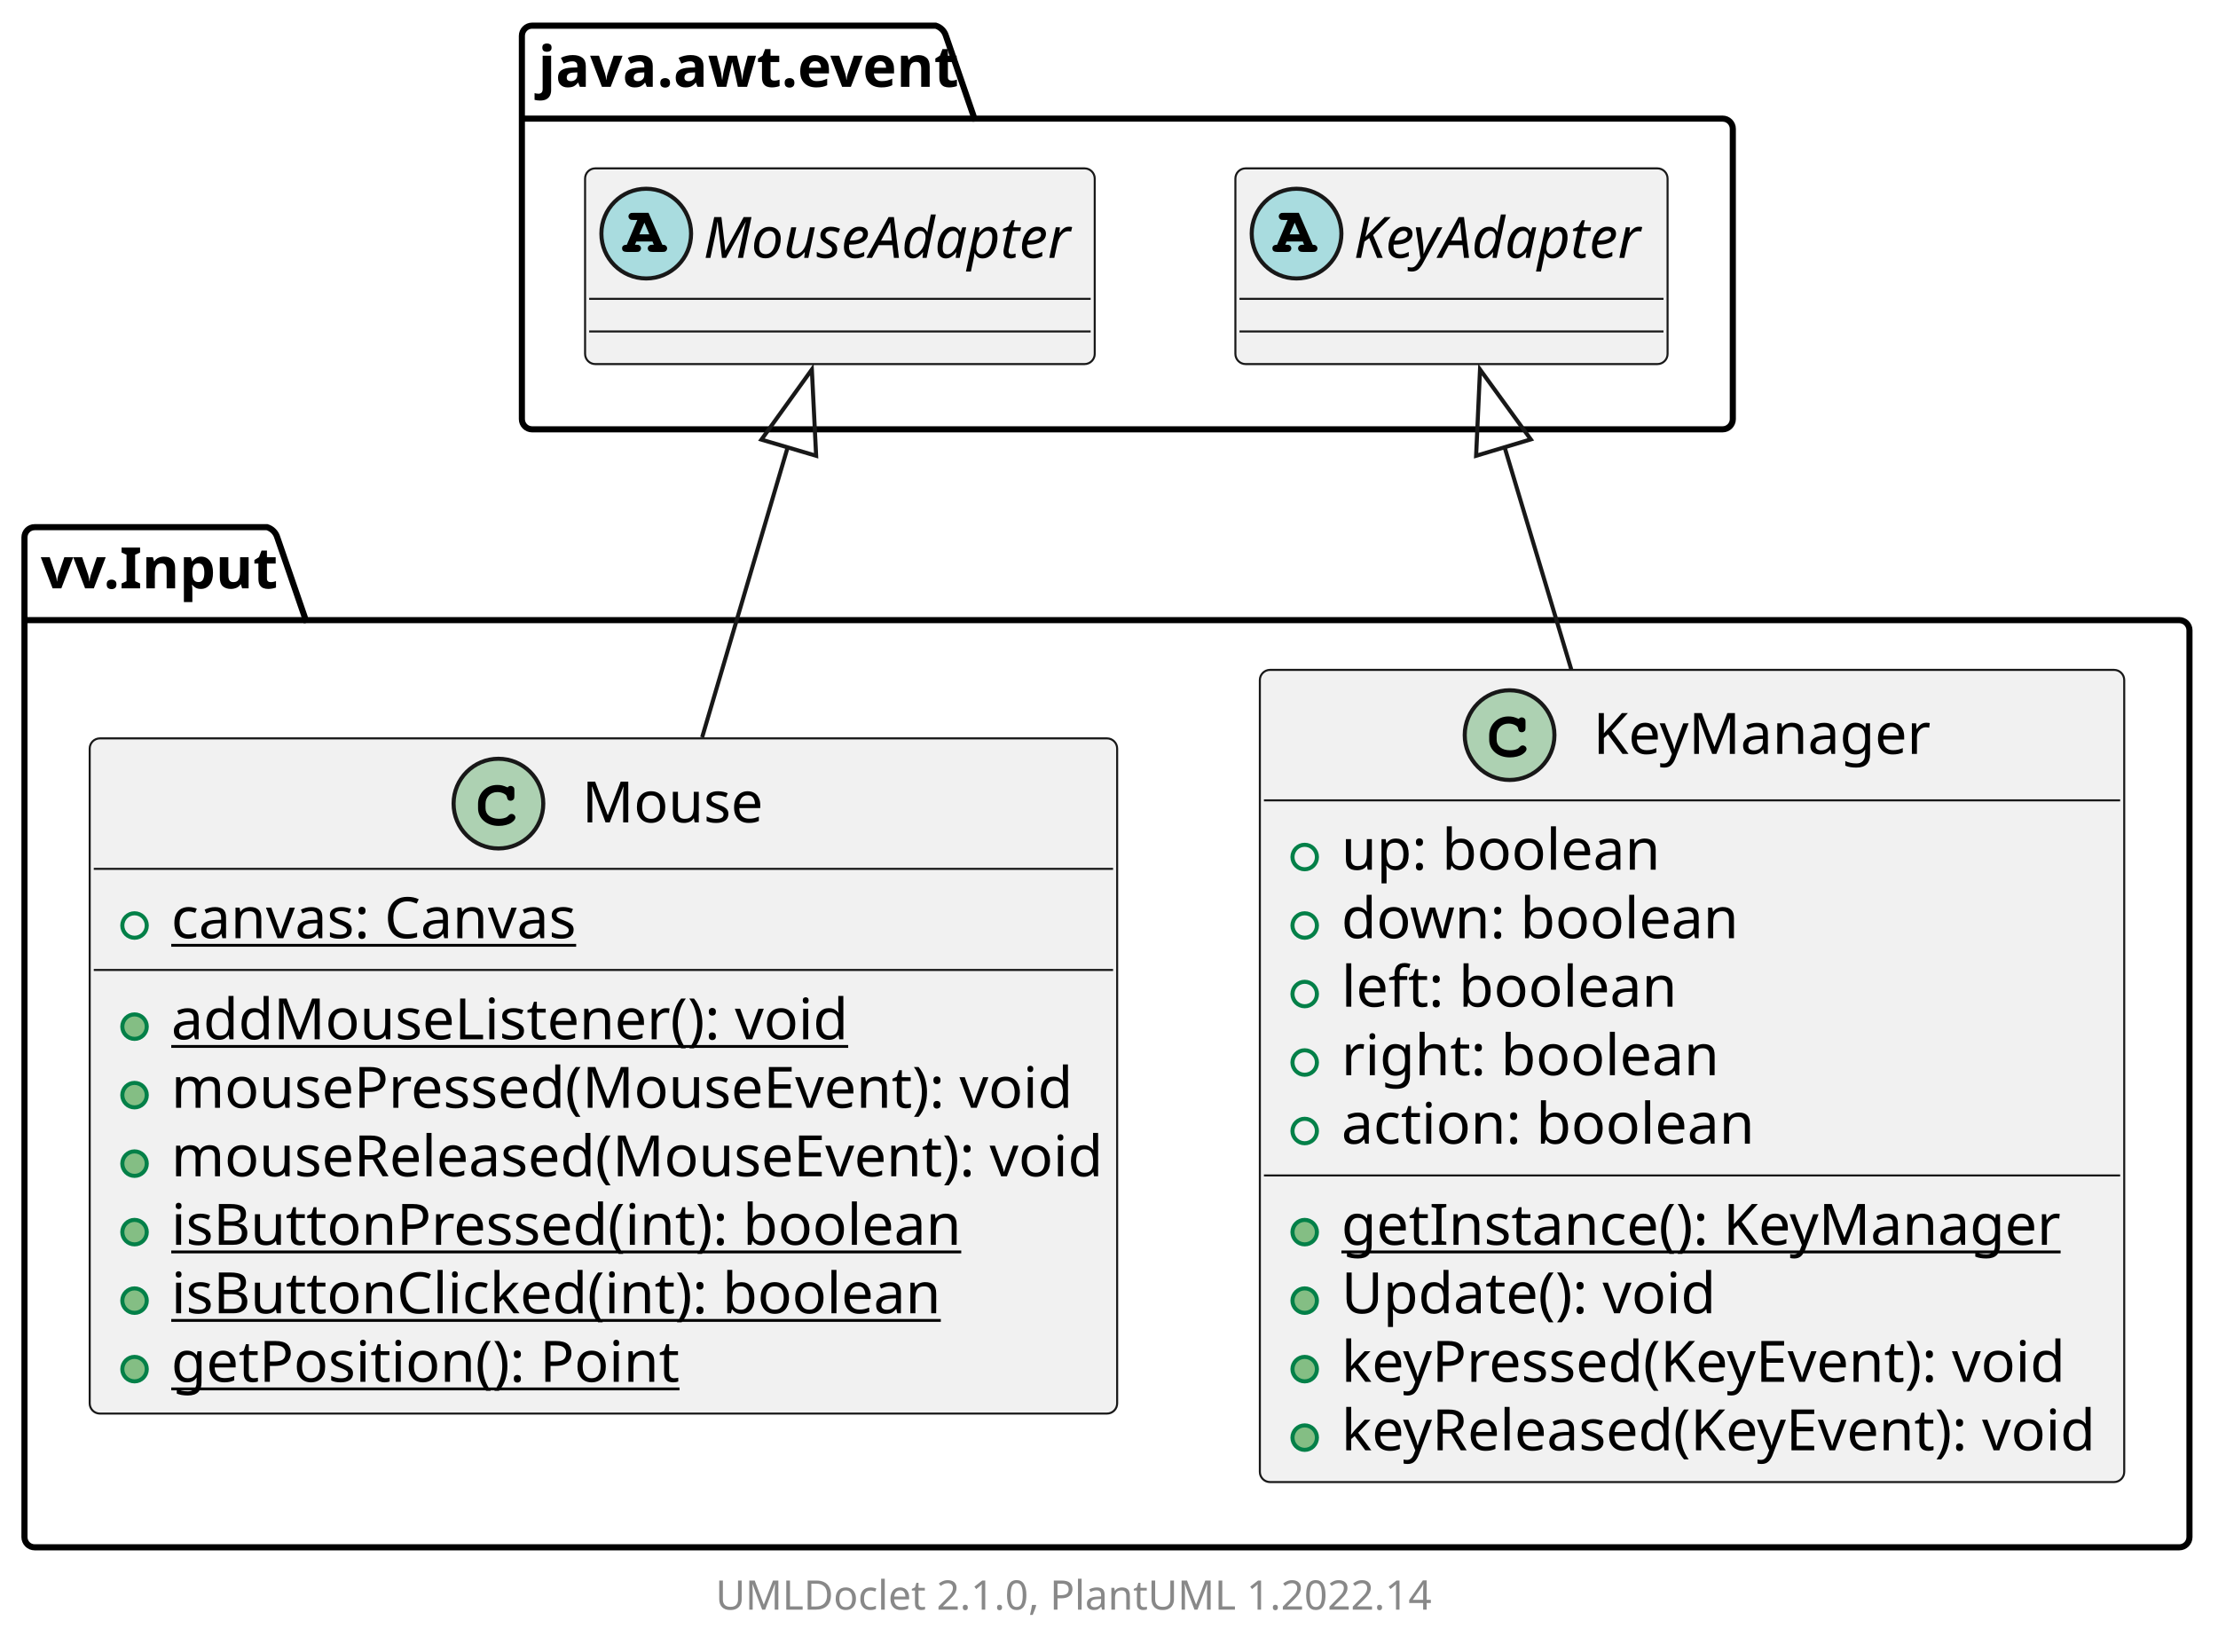
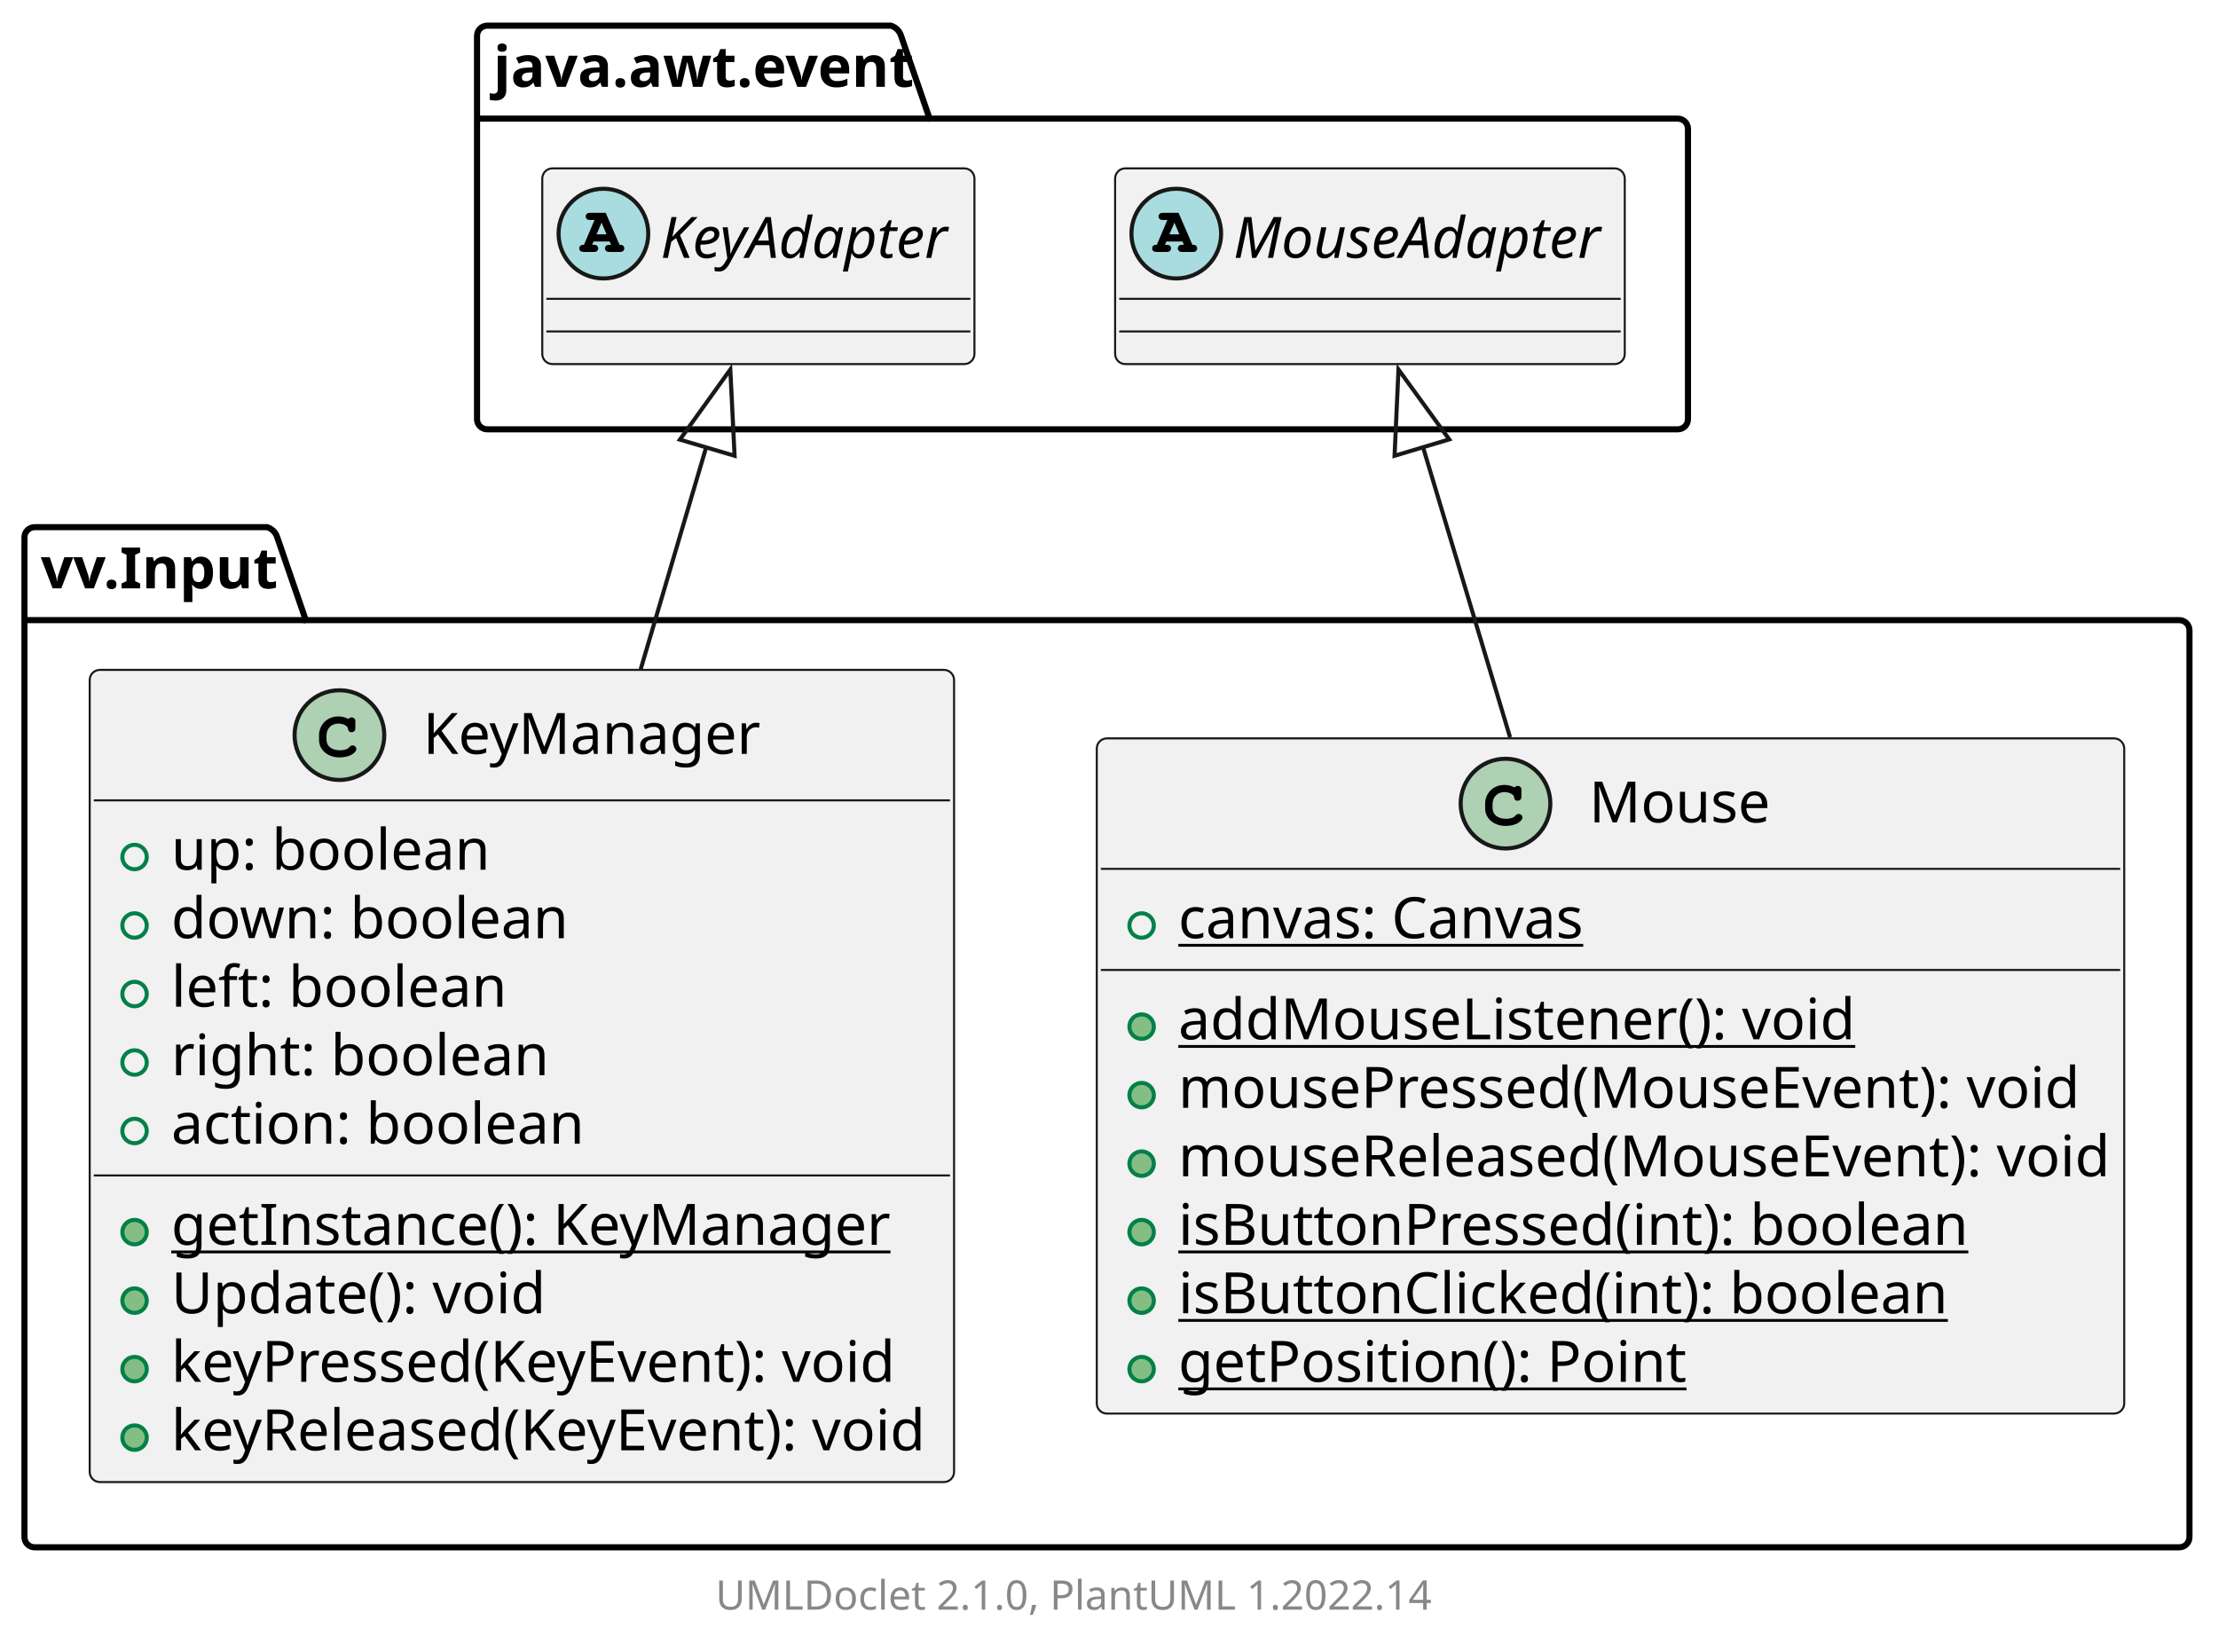
<svg xmlns="http://www.w3.org/2000/svg" xmlns:xlink="http://www.w3.org/1999/xlink" contentStyleType="text/css" height="405px" preserveAspectRatio="none" style="width:544px;height:405px;background:#FFFFFF;" version="1.1" viewBox="0 0 544 405" width="544px" zoomAndPan="magnify">
  <defs />
  <g>
    <g id="cluster_vv.Input">
      <path d="M8.5,129.294 L65.5,129.294 A3.75,3.75 0 0 1 68,131.794 L75,152.094 L534.5,152.094 A2.5,2.5 0 0 1 537,154.594 L537,376.994 A2.5,2.5 0 0 1 534.5,379.494 L8.5,379.494 A2.5,2.5 0 0 1 6,376.994 L6,131.794 A2.5,2.5 0 0 1 8.5,129.294 " fill="none" style="stroke:#000000;stroke-width:1.5;" />
      <line style="stroke:#000000;stroke-width:1.5;" x1="6" x2="75" y1="152.094" y2="152.094" />
      <text fill="#000000" font-family="sans-serif" font-size="14" font-weight="bold" lengthAdjust="spacing" textLength="56" x="10" y="144.3">vv.Input</text>
    </g>
    <g id="cluster_java.awt.event">
-       <path d="M130.5,6.294 L229.5,6.294 A3.75,3.75 0 0 1 232,8.794 L239,29.094 L422.5,29.094 A2.5,2.5 0 0 1 425,31.594 L425,102.794 A2.5,2.5 0 0 1 422.5,105.294 L130.5,105.294 A2.5,2.5 0 0 1 128,102.794 L128,8.794 A2.5,2.5 0 0 1 130.5,6.294 " fill="none" style="stroke:#000000;stroke-width:1.5;" />
-       <line style="stroke:#000000;stroke-width:1.5;" x1="128" x2="239" y1="29.094" y2="29.094" />
-       <text fill="#000000" font-family="sans-serif" font-size="14" font-weight="bold" lengthAdjust="spacing" textLength="98" x="132" y="21.3">java.awt.event</text>
+       <path d="M119.5,6.294 L218.5,6.294 A3.75,3.75 0 0 1 221,8.794 L228,29.094 L411.5,29.094 A2.5,2.5 0 0 1 414,31.594 L414,102.794 A2.5,2.5 0 0 1 411.5,105.294 L119.5,105.294 A2.5,2.5 0 0 1 117,102.794 L117,8.794 A2.5,2.5 0 0 1 119.5,6.294 " fill="none" style="stroke:#000000;stroke-width:1.5;" />
+       <line style="stroke:#000000;stroke-width:1.5;" x1="117" x2="228" y1="29.094" y2="29.094" />
+       <text fill="#000000" font-family="sans-serif" font-size="14" font-weight="bold" lengthAdjust="spacing" textLength="98" x="121" y="21.3">java.awt.event</text>
    </g>
+     <a href="Mouse.html" target="_top" title="Mouse.html" xlink:actuate="onRequest" xlink:href="Mouse.html" xlink:show="new" xlink:title="Mouse.html" xlink:type="simple">
+       <g id="elem_vv.Input.Mouse">
+         <rect codeLine="3" fill="#F1F1F1" height="165.6" id="vv.Input.Mouse" rx="2.5" ry="2.5" style="stroke:#181818;stroke-width:0.5;" width="252" x="269" y="181.094" />
+         <ellipse cx="369.25" cy="197.094" fill="#ADD1B2" rx="11" ry="11" style="stroke:#181818;stroke-width:1.0;" />
+         <path d="M364.25,198.25 C364.25,200.75 366.391,202.563 369.312,202.563 C370.547,202.563 371.719,202.266 372.469,201.75 C373.078,201.328 373.406,200.906 373.406,200.5 C373.406,200.031 372.984,199.625 372.484,199.625 C372.25,199.625 372.031,199.703 371.828,199.906 C371.391,200.344 371.391,200.344 371.219,200.438 C370.766,200.672 370.125,200.813 369.359,200.813 C367.359,200.813 366.078,199.797 366.078,198.219 L366.078,197.172 C366.078,195.469 367.297,194.266 369,194.266 C369.578,194.266 370.156,194.406 370.625,194.656 C371.094,194.922 371.266,195.11 371.328,195.469 C371.453,196.141 371.703,196.391 372.234,196.391 C372.516,196.391 372.797,196.25 372.984,196.031 C373.109,195.86 373.156,195.688 373.156,195.25 L373.156,193.891 C373.156,193.469 373.141,193.328 373.016,193.156 C372.844,192.906 372.562,192.75 372.234,192.75 C371.922,192.75 371.719,192.86 371.5,193.125 C370.328,192.625 369.891,192.516 368.938,192.516 C366.266,192.516 364.25,194.531 364.25,197.156 L364.25,198.25 Z " fill="#000000" />
+         <text fill="#000000" font-family="sans-serif" font-size="14" lengthAdjust="spacing" textLength="43" x="389.75" y="201.7">Mouse</text>
+         <line style="stroke:#181818;stroke-width:0.5;" x1="270" x2="520" y1="213.094" y2="213.094" />
+         <ellipse cx="280" cy="226.994" fill="none" rx="3" ry="3" style="stroke:#038048;stroke-width:1.0;" />
+         <text fill="#000000" font-family="sans-serif" font-size="14" lengthAdjust="spacing" text-decoration="underline" textLength="101" x="289" y="230.1">canvas: Canvas</text>
+         <line style="stroke:#181818;stroke-width:0.5;" x1="270" x2="520" y1="237.894" y2="237.894" />
+         <ellipse cx="280" cy="251.794" fill="#84BE84" rx="3" ry="3" style="stroke:#038048;stroke-width:1.0;" />
+         <text fill="#000000" font-family="sans-serif" font-size="14" lengthAdjust="spacing" text-decoration="underline" textLength="162" x="289" y="254.9">addMouseListener(): void</text>
+         <ellipse cx="280" cy="268.594" fill="#84BE84" rx="3" ry="3" style="stroke:#038048;stroke-width:1.0;" />
+         <text fill="#000000" font-family="sans-serif" font-size="14" lengthAdjust="spacing" textLength="218" x="289" y="271.7">mousePressed(MouseEvent): void</text>
+         <ellipse cx="280" cy="285.394" fill="#84BE84" rx="3" ry="3" style="stroke:#038048;stroke-width:1.0;" />
+         <text fill="#000000" font-family="sans-serif" font-size="14" lengthAdjust="spacing" textLength="226" x="289" y="288.5">mouseReleased(MouseEvent): void</text>
+         <ellipse cx="280" cy="302.194" fill="#84BE84" rx="3" ry="3" style="stroke:#038048;stroke-width:1.0;" />
+         <text fill="#000000" font-family="sans-serif" font-size="14" lengthAdjust="spacing" text-decoration="underline" textLength="187" x="289" y="305.3">isButtonPressed(int): boolean</text>
+         <ellipse cx="280" cy="318.994" fill="#84BE84" rx="3" ry="3" style="stroke:#038048;stroke-width:1.0;" />
+         <text fill="#000000" font-family="sans-serif" font-size="14" lengthAdjust="spacing" text-decoration="underline" textLength="181" x="289" y="322.1">isButtonClicked(int): boolean</text>
+         <ellipse cx="280" cy="335.793" fill="#84BE84" rx="3" ry="3" style="stroke:#038048;stroke-width:1.0;" />
+         <text fill="#000000" font-family="sans-serif" font-size="14" lengthAdjust="spacing" text-decoration="underline" textLength="120" x="289" y="338.899">getPosition(): Point</text>
+       </g>
+     </a>
    <a href="KeyManager.html" target="_top" title="KeyManager.html" xlink:actuate="onRequest" xlink:href="KeyManager.html" xlink:show="new" xlink:title="KeyManager.html" xlink:type="simple">
      <g id="elem_vv.Input.KeyManager">
-         <rect codeLine="3" fill="#F1F1F1" height="199.199" id="vv.Input.KeyManager" rx="2.5" ry="2.5" style="stroke:#181818;stroke-width:0.5;" width="212" x="309" y="164.294" />
-         <ellipse cx="370.25" cy="180.294" fill="#ADD1B2" rx="11" ry="11" style="stroke:#181818;stroke-width:1.0;" />
-         <path d="M365.25,181.45 C365.25,183.95 367.391,185.763 370.312,185.763 C371.547,185.763 372.719,185.466 373.469,184.95 C374.078,184.528 374.406,184.107 374.406,183.7 C374.406,183.232 373.984,182.825 373.484,182.825 C373.25,182.825 373.031,182.903 372.828,183.107 C372.391,183.544 372.391,183.544 372.219,183.638 C371.766,183.872 371.125,184.013 370.359,184.013 C368.359,184.013 367.078,182.997 367.078,181.419 L367.078,180.372 C367.078,178.669 368.297,177.466 370,177.466 C370.578,177.466 371.156,177.607 371.625,177.857 C372.094,178.122 372.266,178.31 372.328,178.669 C372.453,179.341 372.703,179.591 373.234,179.591 C373.516,179.591 373.797,179.45 373.984,179.232 C374.109,179.06 374.156,178.888 374.156,178.45 L374.156,177.091 C374.156,176.669 374.141,176.528 374.016,176.357 C373.844,176.107 373.562,175.95 373.234,175.95 C372.922,175.95 372.719,176.06 372.5,176.325 C371.328,175.825 370.891,175.716 369.938,175.716 C367.266,175.716 365.25,177.732 365.25,180.357 L365.25,181.45 Z " fill="#000000" />
-         <text fill="#000000" font-family="sans-serif" font-size="14" lengthAdjust="spacing" textLength="81" x="390.75" y="184.9">KeyManager</text>
-         <line style="stroke:#181818;stroke-width:0.5;" x1="310" x2="520" y1="196.294" y2="196.294" />
-         <ellipse cx="320" cy="210.194" fill="none" rx="3" ry="3" style="stroke:#038048;stroke-width:1.0;" />
-         <text fill="#000000" font-family="sans-serif" font-size="14" lengthAdjust="spacing" textLength="75" x="329" y="213.3">up: boolean</text>
-         <ellipse cx="320" cy="226.994" fill="none" rx="3" ry="3" style="stroke:#038048;stroke-width:1.0;" />
-         <text fill="#000000" font-family="sans-serif" font-size="14" lengthAdjust="spacing" textLength="93" x="329" y="230.1">down: boolean</text>
-         <ellipse cx="320" cy="243.794" fill="none" rx="3" ry="3" style="stroke:#038048;stroke-width:1.0;" />
-         <text fill="#000000" font-family="sans-serif" font-size="14" lengthAdjust="spacing" textLength="78" x="329" y="246.9">left: boolean</text>
-         <ellipse cx="320" cy="260.594" fill="none" rx="3" ry="3" style="stroke:#038048;stroke-width:1.0;" />
-         <text fill="#000000" font-family="sans-serif" font-size="14" lengthAdjust="spacing" textLength="87" x="329" y="263.7">right: boolean</text>
-         <ellipse cx="320" cy="277.394" fill="none" rx="3" ry="3" style="stroke:#038048;stroke-width:1.0;" />
-         <text fill="#000000" font-family="sans-serif" font-size="14" lengthAdjust="spacing" textLength="97" x="329" y="280.5">action: boolean</text>
-         <line style="stroke:#181818;stroke-width:0.5;" x1="310" x2="520" y1="288.294" y2="288.294" />
-         <ellipse cx="320" cy="302.194" fill="#84BE84" rx="3" ry="3" style="stroke:#038048;stroke-width:1.0;" />
-         <text fill="#000000" font-family="sans-serif" font-size="14" lengthAdjust="spacing" text-decoration="underline" textLength="173" x="329" y="305.3">getInstance(): KeyManager</text>
-         <ellipse cx="320" cy="318.993" fill="#84BE84" rx="3" ry="3" style="stroke:#038048;stroke-width:1.0;" />
-         <text fill="#000000" font-family="sans-serif" font-size="14" lengthAdjust="spacing" textLength="90" x="329" y="322.099">Update(): void</text>
-         <ellipse cx="320" cy="335.793" fill="#84BE84" rx="3" ry="3" style="stroke:#038048;stroke-width:1.0;" />
-         <text fill="#000000" font-family="sans-serif" font-size="14" lengthAdjust="spacing" textLength="178" x="329" y="338.899">keyPressed(KeyEvent): void</text>
-         <ellipse cx="320" cy="352.593" fill="#84BE84" rx="3" ry="3" style="stroke:#038048;stroke-width:1.0;" />
-         <text fill="#000000" font-family="sans-serif" font-size="14" lengthAdjust="spacing" textLength="186" x="329" y="355.699">keyReleased(KeyEvent): void</text>
+         <rect codeLine="13" fill="#F1F1F1" height="199.199" id="vv.Input.KeyManager" rx="2.5" ry="2.5" style="stroke:#181818;stroke-width:0.5;" width="212" x="22" y="164.294" />
+         <ellipse cx="83.25" cy="180.294" fill="#ADD1B2" rx="11" ry="11" style="stroke:#181818;stroke-width:1.0;" />
+         <path d="M78.25,181.45 C78.25,183.95 80.391,185.763 83.312,185.763 C84.547,185.763 85.719,185.466 86.469,184.95 C87.078,184.528 87.406,184.107 87.406,183.7 C87.406,183.232 86.984,182.825 86.484,182.825 C86.25,182.825 86.031,182.903 85.828,183.107 C85.391,183.544 85.391,183.544 85.219,183.638 C84.766,183.872 84.125,184.013 83.359,184.013 C81.359,184.013 80.078,182.997 80.078,181.419 L80.078,180.372 C80.078,178.669 81.297,177.466 83,177.466 C83.578,177.466 84.156,177.607 84.625,177.857 C85.094,178.122 85.266,178.31 85.328,178.669 C85.453,179.341 85.703,179.591 86.234,179.591 C86.516,179.591 86.797,179.45 86.984,179.232 C87.109,179.06 87.156,178.888 87.156,178.45 L87.156,177.091 C87.156,176.669 87.141,176.528 87.016,176.357 C86.844,176.107 86.562,175.95 86.234,175.95 C85.922,175.95 85.719,176.06 85.5,176.325 C84.328,175.825 83.891,175.716 82.938,175.716 C80.266,175.716 78.25,177.732 78.25,180.357 L78.25,181.45 Z " fill="#000000" />
+         <text fill="#000000" font-family="sans-serif" font-size="14" lengthAdjust="spacing" textLength="81" x="103.75" y="184.9">KeyManager</text>
+         <line style="stroke:#181818;stroke-width:0.5;" x1="23" x2="233" y1="196.294" y2="196.294" />
+         <ellipse cx="33" cy="210.194" fill="none" rx="3" ry="3" style="stroke:#038048;stroke-width:1.0;" />
+         <text fill="#000000" font-family="sans-serif" font-size="14" lengthAdjust="spacing" textLength="75" x="42" y="213.3">up: boolean</text>
+         <ellipse cx="33" cy="226.994" fill="none" rx="3" ry="3" style="stroke:#038048;stroke-width:1.0;" />
+         <text fill="#000000" font-family="sans-serif" font-size="14" lengthAdjust="spacing" textLength="93" x="42" y="230.1">down: boolean</text>
+         <ellipse cx="33" cy="243.794" fill="none" rx="3" ry="3" style="stroke:#038048;stroke-width:1.0;" />
+         <text fill="#000000" font-family="sans-serif" font-size="14" lengthAdjust="spacing" textLength="78" x="42" y="246.9">left: boolean</text>
+         <ellipse cx="33" cy="260.594" fill="none" rx="3" ry="3" style="stroke:#038048;stroke-width:1.0;" />
+         <text fill="#000000" font-family="sans-serif" font-size="14" lengthAdjust="spacing" textLength="87" x="42" y="263.7">right: boolean</text>
+         <ellipse cx="33" cy="277.394" fill="none" rx="3" ry="3" style="stroke:#038048;stroke-width:1.0;" />
+         <text fill="#000000" font-family="sans-serif" font-size="14" lengthAdjust="spacing" textLength="97" x="42" y="280.5">action: boolean</text>
+         <line style="stroke:#181818;stroke-width:0.5;" x1="23" x2="233" y1="288.294" y2="288.294" />
+         <ellipse cx="33" cy="302.194" fill="#84BE84" rx="3" ry="3" style="stroke:#038048;stroke-width:1.0;" />
+         <text fill="#000000" font-family="sans-serif" font-size="14" lengthAdjust="spacing" text-decoration="underline" textLength="173" x="42" y="305.3">getInstance(): KeyManager</text>
+         <ellipse cx="33" cy="318.993" fill="#84BE84" rx="3" ry="3" style="stroke:#038048;stroke-width:1.0;" />
+         <text fill="#000000" font-family="sans-serif" font-size="14" lengthAdjust="spacing" textLength="90" x="42" y="322.099">Update(): void</text>
+         <ellipse cx="33" cy="335.793" fill="#84BE84" rx="3" ry="3" style="stroke:#038048;stroke-width:1.0;" />
+         <text fill="#000000" font-family="sans-serif" font-size="14" lengthAdjust="spacing" textLength="178" x="42" y="338.899">keyPressed(KeyEvent): void</text>
+         <ellipse cx="33" cy="352.593" fill="#84BE84" rx="3" ry="3" style="stroke:#038048;stroke-width:1.0;" />
+         <text fill="#000000" font-family="sans-serif" font-size="14" lengthAdjust="spacing" textLength="186" x="42" y="355.699">keyReleased(KeyEvent): void</text>
      </g>
    </a>
-     <a href="Mouse.html" target="_top" title="Mouse.html" xlink:actuate="onRequest" xlink:href="Mouse.html" xlink:show="new" xlink:title="Mouse.html" xlink:type="simple">
-       <g id="elem_vv.Input.Mouse">
-         <rect codeLine="15" fill="#F1F1F1" height="165.6" id="vv.Input.Mouse" rx="2.5" ry="2.5" style="stroke:#181818;stroke-width:0.5;" width="252" x="22" y="181.094" />
-         <ellipse cx="122.25" cy="197.094" fill="#ADD1B2" rx="11" ry="11" style="stroke:#181818;stroke-width:1.0;" />
-         <path d="M117.25,198.25 C117.25,200.75 119.391,202.563 122.312,202.563 C123.547,202.563 124.719,202.266 125.469,201.75 C126.078,201.328 126.406,200.906 126.406,200.5 C126.406,200.031 125.984,199.625 125.484,199.625 C125.25,199.625 125.031,199.703 124.828,199.906 C124.391,200.344 124.391,200.344 124.219,200.438 C123.766,200.672 123.125,200.813 122.359,200.813 C120.359,200.813 119.078,199.797 119.078,198.219 L119.078,197.172 C119.078,195.469 120.297,194.266 122,194.266 C122.578,194.266 123.156,194.406 123.625,194.656 C124.094,194.922 124.266,195.11 124.328,195.469 C124.453,196.141 124.703,196.391 125.234,196.391 C125.516,196.391 125.797,196.25 125.984,196.031 C126.109,195.86 126.156,195.688 126.156,195.25 L126.156,193.891 C126.156,193.469 126.141,193.328 126.016,193.156 C125.844,192.906 125.562,192.75 125.234,192.75 C124.922,192.75 124.719,192.86 124.5,193.125 C123.328,192.625 122.891,192.516 121.938,192.516 C119.266,192.516 117.25,194.531 117.25,197.156 L117.25,198.25 Z " fill="#000000" />
-         <text fill="#000000" font-family="sans-serif" font-size="14" lengthAdjust="spacing" textLength="43" x="142.75" y="201.7">Mouse</text>
-         <line style="stroke:#181818;stroke-width:0.5;" x1="23" x2="273" y1="213.094" y2="213.094" />
-         <ellipse cx="33" cy="226.994" fill="none" rx="3" ry="3" style="stroke:#038048;stroke-width:1.0;" />
-         <text fill="#000000" font-family="sans-serif" font-size="14" lengthAdjust="spacing" text-decoration="underline" textLength="101" x="42" y="230.1">canvas: Canvas</text>
-         <line style="stroke:#181818;stroke-width:0.5;" x1="23" x2="273" y1="237.894" y2="237.894" />
-         <ellipse cx="33" cy="251.794" fill="#84BE84" rx="3" ry="3" style="stroke:#038048;stroke-width:1.0;" />
-         <text fill="#000000" font-family="sans-serif" font-size="14" lengthAdjust="spacing" text-decoration="underline" textLength="162" x="42" y="254.9">addMouseListener(): void</text>
-         <ellipse cx="33" cy="268.594" fill="#84BE84" rx="3" ry="3" style="stroke:#038048;stroke-width:1.0;" />
-         <text fill="#000000" font-family="sans-serif" font-size="14" lengthAdjust="spacing" textLength="218" x="42" y="271.7">mousePressed(MouseEvent): void</text>
-         <ellipse cx="33" cy="285.394" fill="#84BE84" rx="3" ry="3" style="stroke:#038048;stroke-width:1.0;" />
-         <text fill="#000000" font-family="sans-serif" font-size="14" lengthAdjust="spacing" textLength="226" x="42" y="288.5">mouseReleased(MouseEvent): void</text>
-         <ellipse cx="33" cy="302.194" fill="#84BE84" rx="3" ry="3" style="stroke:#038048;stroke-width:1.0;" />
-         <text fill="#000000" font-family="sans-serif" font-size="14" lengthAdjust="spacing" text-decoration="underline" textLength="187" x="42" y="305.3">isButtonPressed(int): boolean</text>
-         <ellipse cx="33" cy="318.994" fill="#84BE84" rx="3" ry="3" style="stroke:#038048;stroke-width:1.0;" />
-         <text fill="#000000" font-family="sans-serif" font-size="14" lengthAdjust="spacing" text-decoration="underline" textLength="181" x="42" y="322.1">isButtonClicked(int): boolean</text>
-         <ellipse cx="33" cy="335.793" fill="#84BE84" rx="3" ry="3" style="stroke:#038048;stroke-width:1.0;" />
-         <text fill="#000000" font-family="sans-serif" font-size="14" lengthAdjust="spacing" text-decoration="underline" textLength="120" x="42" y="338.899">getPosition(): Point</text>
-       </g>
-     </a>
+     <g id="elem_java.awt.event.MouseAdapter">
+       <rect codeLine="30" fill="#F1F1F1" height="48" id="java.awt.event.MouseAdapter" rx="2.5" ry="2.5" style="stroke:#181818;stroke-width:0.5;" width="125" x="273.5" y="41.294" />
+       <ellipse cx="288.5" cy="57.294" fill="#A9DCDF" rx="11" ry="11" style="stroke:#181818;stroke-width:1.0;" />
+       <path d="M290.031,59.231 L290.359,60.028 L290.078,60.028 C289.625,60.028 289.5,60.06 289.328,60.169 C289.047,60.31 288.875,60.606 288.875,60.903 C288.875,61.2 289.016,61.45 289.25,61.622 C289.422,61.747 289.656,61.794 290.078,61.794 L292.438,61.794 C292.797,61.794 293.047,61.763 293.188,61.669 C293.453,61.528 293.625,61.216 293.625,60.903 C293.625,60.638 293.484,60.372 293.25,60.2 C293.062,60.075 292.906,60.044 292.453,60.028 L289.062,52.2 L285.344,52.2 C284.891,52.2 284.75,52.216 284.578,52.325 C284.312,52.497 284.141,52.778 284.141,53.075 C284.141,53.356 284.281,53.622 284.531,53.794 C284.703,53.919 284.891,53.95 285.344,53.95 L286.312,53.95 L283.734,60.028 C282.984,60.028 282.578,60.325 282.578,60.903 C282.578,61.513 282.969,61.794 283.766,61.794 L286.031,61.794 C286.391,61.794 286.641,61.763 286.781,61.669 C287.047,61.513 287.219,61.216 287.219,60.903 C287.219,60.638 287.078,60.372 286.844,60.2 C286.656,60.06 286.5,60.028 286.031,60.028 L285.734,60.028 L286.078,59.231 L290.031,59.231 Z M289.266,57.481 L286.812,57.481 L288.047,54.606 L289.266,57.481 Z " fill="#000000" />
+       <text fill="#000000" font-family="sans-serif" font-size="14" font-style="italic" lengthAdjust="spacing" textLength="93" x="302.5" y="63.244">MouseAdapter</text>
+       <line style="stroke:#181818;stroke-width:0.5;" x1="274.5" x2="397.5" y1="73.294" y2="73.294" />
+       <line style="stroke:#181818;stroke-width:0.5;" x1="274.5" x2="397.5" y1="81.294" y2="81.294" />
+     </g>
    <g id="elem_java.awt.event.KeyAdapter">
-       <rect codeLine="30" fill="#F1F1F1" height="48" id="java.awt.event.KeyAdapter" rx="2.5" ry="2.5" style="stroke:#181818;stroke-width:0.5;" width="106" x="303" y="41.294" />
-       <ellipse cx="318" cy="57.294" fill="#A9DCDF" rx="11" ry="11" style="stroke:#181818;stroke-width:1.0;" />
-       <path d="M319.531,59.231 L319.859,60.028 L319.578,60.028 C319.125,60.028 319,60.06 318.828,60.169 C318.547,60.31 318.375,60.606 318.375,60.903 C318.375,61.2 318.516,61.45 318.75,61.622 C318.922,61.747 319.156,61.794 319.578,61.794 L321.938,61.794 C322.297,61.794 322.547,61.763 322.688,61.669 C322.953,61.528 323.125,61.216 323.125,60.903 C323.125,60.638 322.984,60.372 322.75,60.2 C322.562,60.075 322.406,60.044 321.953,60.028 L318.562,52.2 L314.844,52.2 C314.391,52.2 314.25,52.216 314.078,52.325 C313.812,52.497 313.641,52.778 313.641,53.075 C313.641,53.356 313.781,53.622 314.031,53.794 C314.203,53.919 314.391,53.95 314.844,53.95 L315.812,53.95 L313.234,60.028 C312.484,60.028 312.078,60.325 312.078,60.903 C312.078,61.513 312.469,61.794 313.266,61.794 L315.531,61.794 C315.891,61.794 316.141,61.763 316.281,61.669 C316.547,61.513 316.719,61.216 316.719,60.903 C316.719,60.638 316.578,60.372 316.344,60.2 C316.156,60.06 316,60.028 315.531,60.028 L315.234,60.028 L315.578,59.231 L319.531,59.231 Z M318.766,57.481 L316.312,57.481 L317.547,54.606 L318.766,57.481 Z " fill="#000000" />
-       <text fill="#000000" font-family="sans-serif" font-size="14" font-style="italic" lengthAdjust="spacing" textLength="74" x="332" y="63.244">KeyAdapter</text>
-       <line style="stroke:#181818;stroke-width:0.5;" x1="304" x2="408" y1="73.294" y2="73.294" />
-       <line style="stroke:#181818;stroke-width:0.5;" x1="304" x2="408" y1="81.294" y2="81.294" />
+       <rect codeLine="31" fill="#F1F1F1" height="48" id="java.awt.event.KeyAdapter" rx="2.5" ry="2.5" style="stroke:#181818;stroke-width:0.5;" width="106" x="133" y="41.294" />
+       <ellipse cx="148" cy="57.294" fill="#A9DCDF" rx="11" ry="11" style="stroke:#181818;stroke-width:1.0;" />
+       <path d="M149.531,59.231 L149.859,60.028 L149.578,60.028 C149.125,60.028 149,60.06 148.828,60.169 C148.547,60.31 148.375,60.606 148.375,60.903 C148.375,61.2 148.516,61.45 148.75,61.622 C148.922,61.747 149.156,61.794 149.578,61.794 L151.938,61.794 C152.297,61.794 152.547,61.763 152.688,61.669 C152.953,61.528 153.125,61.216 153.125,60.903 C153.125,60.638 152.984,60.372 152.75,60.2 C152.562,60.075 152.406,60.044 151.953,60.028 L148.562,52.2 L144.844,52.2 C144.391,52.2 144.25,52.216 144.078,52.325 C143.812,52.497 143.641,52.778 143.641,53.075 C143.641,53.356 143.781,53.622 144.031,53.794 C144.203,53.919 144.391,53.95 144.844,53.95 L145.812,53.95 L143.234,60.028 C142.484,60.028 142.078,60.325 142.078,60.903 C142.078,61.513 142.469,61.794 143.266,61.794 L145.531,61.794 C145.891,61.794 146.141,61.763 146.281,61.669 C146.547,61.513 146.719,61.216 146.719,60.903 C146.719,60.638 146.578,60.372 146.344,60.2 C146.156,60.06 146,60.028 145.531,60.028 L145.234,60.028 L145.578,59.231 L149.531,59.231 Z M148.766,57.481 L146.312,57.481 L147.547,54.606 L148.766,57.481 Z " fill="#000000" />
+       <text fill="#000000" font-family="sans-serif" font-size="14" font-style="italic" lengthAdjust="spacing" textLength="74" x="162" y="63.244">KeyAdapter</text>
+       <line style="stroke:#181818;stroke-width:0.5;" x1="134" x2="238" y1="73.294" y2="73.294" />
+       <line style="stroke:#181818;stroke-width:0.5;" x1="134" x2="238" y1="81.294" y2="81.294" />
    </g>
-     <g id="elem_java.awt.event.MouseAdapter">
-       <rect codeLine="31" fill="#F1F1F1" height="48" id="java.awt.event.MouseAdapter" rx="2.5" ry="2.5" style="stroke:#181818;stroke-width:0.5;" width="125" x="143.5" y="41.294" />
-       <ellipse cx="158.5" cy="57.294" fill="#A9DCDF" rx="11" ry="11" style="stroke:#181818;stroke-width:1.0;" />
-       <path d="M160.031,59.231 L160.359,60.028 L160.078,60.028 C159.625,60.028 159.5,60.06 159.328,60.169 C159.047,60.31 158.875,60.606 158.875,60.903 C158.875,61.2 159.016,61.45 159.25,61.622 C159.422,61.747 159.656,61.794 160.078,61.794 L162.438,61.794 C162.797,61.794 163.047,61.763 163.188,61.669 C163.453,61.528 163.625,61.216 163.625,60.903 C163.625,60.638 163.484,60.372 163.25,60.2 C163.062,60.075 162.906,60.044 162.453,60.028 L159.062,52.2 L155.344,52.2 C154.891,52.2 154.75,52.216 154.578,52.325 C154.312,52.497 154.141,52.778 154.141,53.075 C154.141,53.356 154.281,53.622 154.531,53.794 C154.703,53.919 154.891,53.95 155.344,53.95 L156.312,53.95 L153.734,60.028 C152.984,60.028 152.578,60.325 152.578,60.903 C152.578,61.513 152.969,61.794 153.766,61.794 L156.031,61.794 C156.391,61.794 156.641,61.763 156.781,61.669 C157.047,61.513 157.219,61.216 157.219,60.903 C157.219,60.638 157.078,60.372 156.844,60.2 C156.656,60.06 156.5,60.028 156.031,60.028 L155.734,60.028 L156.078,59.231 L160.031,59.231 Z M159.266,57.481 L156.812,57.481 L158.047,54.606 L159.266,57.481 Z " fill="#000000" />
-       <text fill="#000000" font-family="sans-serif" font-size="14" font-style="italic" lengthAdjust="spacing" textLength="93" x="172.5" y="63.244">MouseAdapter</text>
-       <line style="stroke:#181818;stroke-width:0.5;" x1="144.5" x2="267.5" y1="73.294" y2="73.294" />
-       <line style="stroke:#181818;stroke-width:0.5;" x1="144.5" x2="267.5" y1="81.294" y2="81.294" />
+     <g id="link_java.awt.event.MouseAdapter_vv.Input.Mouse">
+       <path codeLine="25" d="M348.94,109.414 C355.23,130.374 363.01,156.294 370.37,180.834 " fill="none" id="java.awt.event.MouseAdapter-backto-vv.Input.Mouse" style="stroke:#181818;stroke-width:1.0;" />
+       <polygon fill="none" points="342.04,111.784,343,90.624,355.45,107.764,342.04,111.784" style="stroke:#181818;stroke-width:1.0;" />
    </g>
    <g id="link_java.awt.event.KeyAdapter_vv.Input.KeyManager">
-       <path codeLine="25" d="M369.01,109.634 C373.87,125.844 379.62,144.994 385.37,164.164 " fill="none" id="java.awt.event.KeyAdapter-backto-vv.Input.KeyManager" style="stroke:#181818;stroke-width:1.0;" />
-       <polygon fill="none" points="362.04,111.784,363,90.624,375.45,107.764,362.04,111.784" style="stroke:#181818;stroke-width:1.0;" />
-     </g>
-     <g id="link_java.awt.event.MouseAdapter_vv.Input.Mouse">
-       <path codeLine="26" d="M193.18,109.744 C187.01,130.644 179.41,156.424 172.21,180.834 " fill="none" id="java.awt.event.MouseAdapter-backto-vv.Input.Mouse" style="stroke:#181818;stroke-width:1.0;" />
-       <polygon fill="none" points="186.75,107.824,199.12,90.624,200.17,111.784,186.75,107.824" style="stroke:#181818;stroke-width:1.0;" />
+       <path codeLine="26" d="M173.22,109.634 C168.43,125.844 162.78,144.994 157.13,164.164 " fill="none" id="java.awt.event.KeyAdapter-backto-vv.Input.KeyManager" style="stroke:#181818;stroke-width:1.0;" />
+       <polygon fill="none" points="166.75,107.824,179.12,90.624,180.17,111.784,166.75,107.824" style="stroke:#181818;stroke-width:1.0;" />
    </g>
    <text fill="#888888" font-family="sans-serif" font-size="10" lengthAdjust="spacing" textLength="179" x="175.5" y="394.784">UMLDoclet 2.1.0, PlantUML 1.2022.14</text>
  </g>
</svg>
